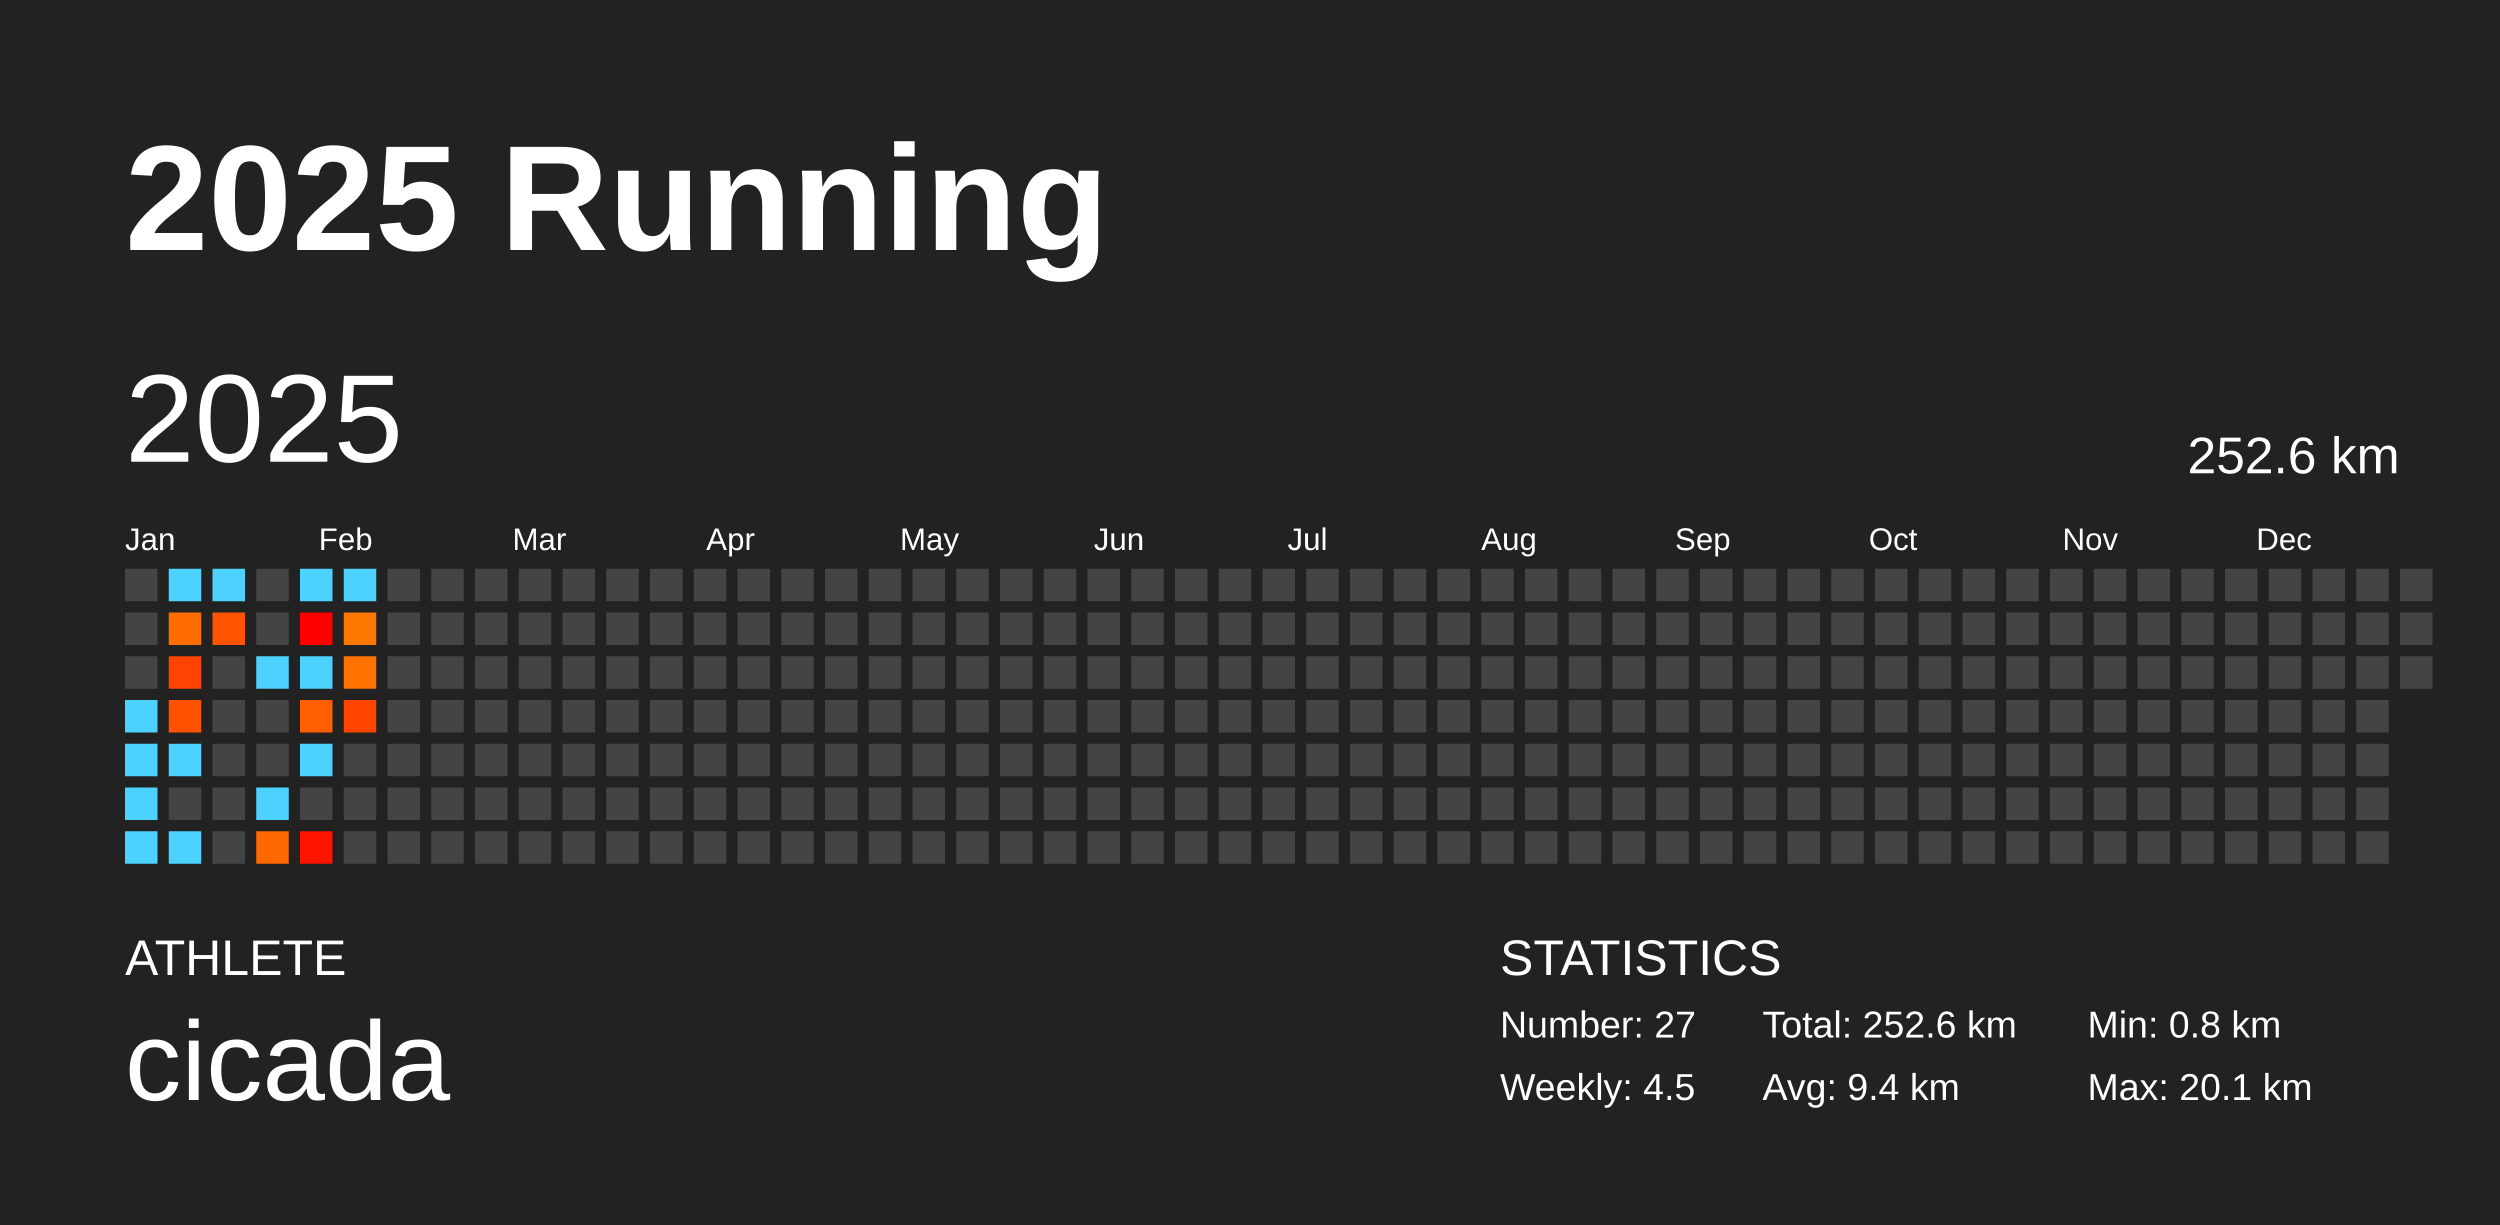
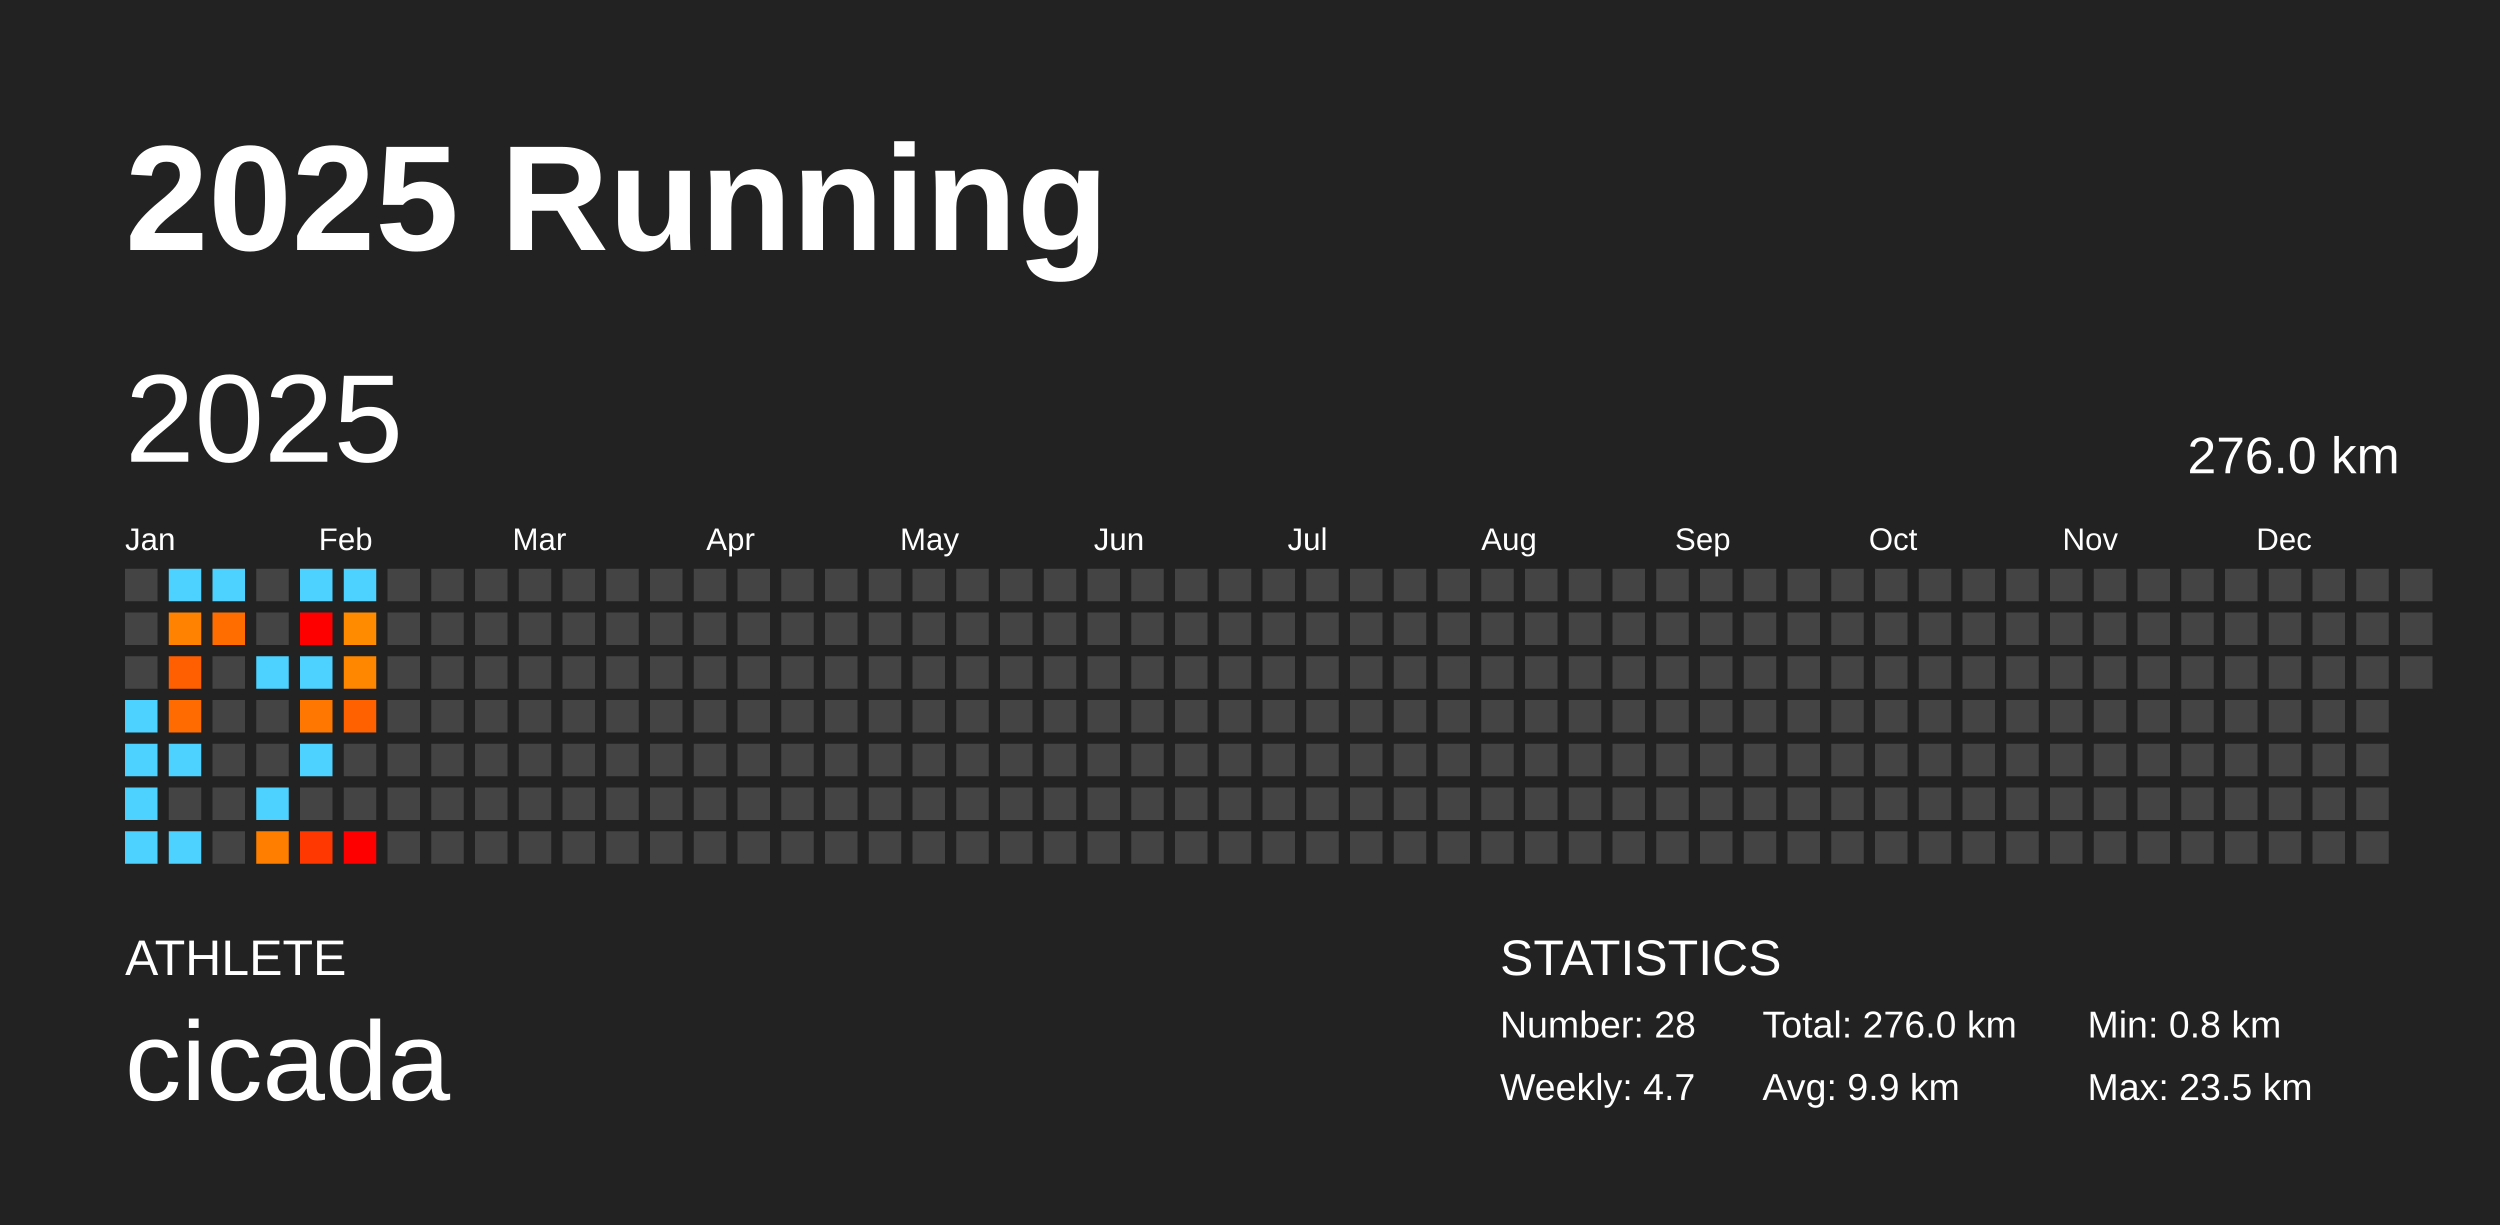
<svg xmlns="http://www.w3.org/2000/svg" baseProfile="full" height="98mm" version="1.1" viewBox="0,0,200,98" width="200mm">
  <defs />
  <rect fill="#222222" height="98" width="200" x="0" y="0" />
  <text fill="#FFFFFF" style="font-size:12px; font-family:Arial; font-weight:bold;" x="10" y="20">2025 Running</text>
  <text fill="#FFFFFF" style="font-size:4px; font-family:Arial" x="10" y="78">ATHLETE</text>
  <text fill="#FFFFFF" style="font-size:9px; font-family:Arial" x="10" y="88">cicada</text>
  <text fill="#FFFFFF" style="font-size:4px; font-family:Arial" x="120" y="78">STATISTICS</text>
-   <text fill="#FFFFFF" style="font-size:3px; font-family:Arial" x="120" y="83">Number: 27</text>
-   <text fill="#FFFFFF" style="font-size:3px; font-family:Arial" x="120" y="88">Weekly: 4.5</text>
-   <text fill="#FFFFFF" style="font-size:3px; font-family:Arial" x="141" y="83">Total: 252.6 km</text>
-   <text fill="#FFFFFF" style="font-size:3px; font-family:Arial" x="141" y="88">Avg: 9.4 km</text>
+   <text fill="#FFFFFF" style="font-size:3px; font-family:Arial" x="120" y="83">Number: 28</text>
+   <text fill="#FFFFFF" style="font-size:3px; font-family:Arial" x="120" y="88">Weekly: 4.7</text>
+   <text fill="#FFFFFF" style="font-size:3px; font-family:Arial" x="141" y="83">Total: 276.0 km</text>
+   <text fill="#FFFFFF" style="font-size:3px; font-family:Arial" x="141" y="88">Avg: 9.9 km</text>
  <text fill="#FFFFFF" style="font-size:3px; font-family:Arial" x="167" y="83">Min: 0.8 km</text>
-   <text fill="#FFFFFF" style="font-size:3px; font-family:Arial" x="167" y="88">Max: 20.1 km</text>
+   <text fill="#FFFFFF" style="font-size:3px; font-family:Arial" x="167" y="88">Max: 23.5 km</text>
  <text dominant-baseline="hanging" fill="#FFFFFF" style="font-size:10.0px; font-family:Arial;" x="10" y="30">2025</text>
-   <text dominant-baseline="hanging" fill="#FFFFFF" style="font-size:4.125px; font-family:Arial;" x="175" y="35">252.6 km</text>
+   <text dominant-baseline="hanging" fill="#FFFFFF" style="font-size:4.125px; font-family:Arial;" x="175" y="35">276.0 km</text>
  <text fill="#FFFFFF" style="font-size:2.5px; font-family:Arial" x="10.0" y="44">Jan</text>
  <text fill="#FFFFFF" style="font-size:2.5px; font-family:Arial" x="25.5" y="44">Feb</text>
  <text fill="#FFFFFF" style="font-size:2.5px; font-family:Arial" x="41.0" y="44">Mar</text>
  <text fill="#FFFFFF" style="font-size:2.5px; font-family:Arial" x="56.5" y="44">Apr</text>
  <text fill="#FFFFFF" style="font-size:2.5px; font-family:Arial" x="72.0" y="44">May</text>
  <text fill="#FFFFFF" style="font-size:2.5px; font-family:Arial" x="87.5" y="44">Jun</text>
  <text fill="#FFFFFF" style="font-size:2.5px; font-family:Arial" x="103.0" y="44">Jul</text>
  <text fill="#FFFFFF" style="font-size:2.5px; font-family:Arial" x="118.5" y="44">Aug</text>
  <text fill="#FFFFFF" style="font-size:2.5px; font-family:Arial" x="134.0" y="44">Sep</text>
  <text fill="#FFFFFF" style="font-size:2.5px; font-family:Arial" x="149.5" y="44">Oct</text>
  <text fill="#FFFFFF" style="font-size:2.5px; font-family:Arial" x="165.0" y="44">Nov</text>
  <text fill="#FFFFFF" style="font-size:2.5px; font-family:Arial" x="180.5" y="44">Dec</text>
  <rect fill="#444444" height="2.6" width="2.6" x="10.0" y="45.5" />
  <rect fill="#444444" height="2.6" width="2.6" x="10.0" y="49.0" />
  <rect fill="#444444" height="2.6" width="2.6" x="10.0" y="52.5" />
  <rect fill="#4dd2ff" height="2.6" width="2.6" x="10.0" y="56.0" />
  <rect fill="#4dd2ff" height="2.6" width="2.6" x="10.0" y="59.5" />
  <rect fill="#4dd2ff" height="2.6" width="2.6" x="10.0" y="63.0" />
  <rect fill="#4dd2ff" height="2.6" width="2.6" x="10.0" y="66.5" />
  <rect fill="#4dd2ff" height="2.6" width="2.6" x="13.5" y="45.5" />
-   <rect fill="#ff6c00" height="2.6" width="2.6" x="13.5" y="49.0" />
-   <rect fill="#ff4300" height="2.6" width="2.6" x="13.5" y="52.5" />
-   <rect fill="#ff5100" height="2.6" width="2.6" x="13.5" y="56.0" />
+   <rect fill="#ff8200" height="2.6" width="2.6" x="13.5" y="49.0" />
+   <rect fill="#ff5f00" height="2.6" width="2.6" x="13.5" y="52.5" />
+   <rect fill="#ff6b00" height="2.6" width="2.6" x="13.5" y="56.0" />
  <rect fill="#4dd2ff" height="2.6" width="2.6" x="13.5" y="59.5" />
  <rect fill="#444444" height="2.6" width="2.6" x="13.5" y="63.0" />
  <rect fill="#4dd2ff" height="2.6" width="2.6" x="13.5" y="66.5" />
  <rect fill="#4dd2ff" height="2.6" width="2.6" x="17.0" y="45.5" />
-   <rect fill="#ff5300" height="2.6" width="2.6" x="17.0" y="49.0" />
+   <rect fill="#ff6d00" height="2.6" width="2.6" x="17.0" y="49.0" />
  <rect fill="#444444" height="2.6" width="2.6" x="17.0" y="52.5" />
  <rect fill="#444444" height="2.6" width="2.6" x="17.0" y="56.0" />
  <rect fill="#444444" height="2.6" width="2.6" x="17.0" y="59.5" />
  <rect fill="#444444" height="2.6" width="2.6" x="17.0" y="63.0" />
  <rect fill="#444444" height="2.6" width="2.6" x="17.0" y="66.5" />
  <rect fill="#444444" height="2.6" width="2.6" x="20.5" y="45.5" />
  <rect fill="#444444" height="2.6" width="2.6" x="20.5" y="49.0" />
  <rect fill="#4dd2ff" height="2.6" width="2.6" x="20.5" y="52.5" />
  <rect fill="#444444" height="2.6" width="2.6" x="20.5" y="56.0" />
  <rect fill="#444444" height="2.6" width="2.6" x="20.5" y="59.5" />
  <rect fill="#4dd2ff" height="2.6" width="2.6" x="20.5" y="63.0" />
-   <rect fill="#ff6700" height="2.6" width="2.6" x="20.5" y="66.5" />
+   <rect fill="#ff7e00" height="2.6" width="2.6" x="20.5" y="66.5" />
  <rect fill="#4dd2ff" height="2.6" width="2.6" x="24.0" y="45.5" />
  <rect fill="red" height="2.6" width="2.6" x="24.0" y="49.0" />
  <rect fill="#4dd2ff" height="2.6" width="2.6" x="24.0" y="52.5" />
-   <rect fill="#ff5f00" height="2.6" width="2.6" x="24.0" y="56.0" />
+   <rect fill="#ff7700" height="2.6" width="2.6" x="24.0" y="56.0" />
  <rect fill="#4dd2ff" height="2.6" width="2.6" x="24.0" y="59.5" />
  <rect fill="#444444" height="2.6" width="2.6" x="24.0" y="63.0" />
-   <rect fill="#ff1400" height="2.6" width="2.6" x="24.0" y="66.5" />
+   <rect fill="#ff3700" height="2.6" width="2.6" x="24.0" y="66.5" />
  <rect fill="#4dd2ff" height="2.6" width="2.6" x="27.5" y="45.5" />
-   <rect fill="#ff7800" height="2.6" width="2.6" x="27.5" y="49.0" />
-   <rect fill="#ff7200" height="2.6" width="2.6" x="27.5" y="52.5" />
-   <rect fill="#ff4400" height="2.6" width="2.6" x="27.5" y="56.0" />
+   <rect fill="#ff8c00" height="2.6" width="2.6" x="27.5" y="49.0" />
+   <rect fill="#ff8700" height="2.6" width="2.6" x="27.5" y="52.5" />
+   <rect fill="#ff6000" height="2.6" width="2.6" x="27.5" y="56.0" />
  <rect fill="#444444" height="2.6" width="2.6" x="27.5" y="59.5" />
  <rect fill="#444444" height="2.6" width="2.6" x="27.5" y="63.0" />
-   <rect fill="#444444" height="2.6" width="2.6" x="27.5" y="66.5" />
+   <rect fill="red" height="2.6" width="2.6" x="27.5" y="66.5" />
  <rect fill="#444444" height="2.6" width="2.6" x="31.0" y="45.5" />
  <rect fill="#444444" height="2.6" width="2.6" x="31.0" y="49.0" />
  <rect fill="#444444" height="2.6" width="2.6" x="31.0" y="52.5" />
  <rect fill="#444444" height="2.6" width="2.6" x="31.0" y="56.0" />
  <rect fill="#444444" height="2.6" width="2.6" x="31.0" y="59.5" />
  <rect fill="#444444" height="2.6" width="2.6" x="31.0" y="63.0" />
  <rect fill="#444444" height="2.6" width="2.6" x="31.0" y="66.5" />
  <rect fill="#444444" height="2.6" width="2.6" x="34.5" y="45.5" />
  <rect fill="#444444" height="2.6" width="2.6" x="34.5" y="49.0" />
  <rect fill="#444444" height="2.6" width="2.6" x="34.5" y="52.5" />
  <rect fill="#444444" height="2.6" width="2.6" x="34.5" y="56.0" />
  <rect fill="#444444" height="2.6" width="2.6" x="34.5" y="59.5" />
  <rect fill="#444444" height="2.6" width="2.6" x="34.5" y="63.0" />
  <rect fill="#444444" height="2.6" width="2.6" x="34.5" y="66.5" />
  <rect fill="#444444" height="2.6" width="2.6" x="38.0" y="45.5" />
  <rect fill="#444444" height="2.6" width="2.6" x="38.0" y="49.0" />
  <rect fill="#444444" height="2.6" width="2.6" x="38.0" y="52.5" />
  <rect fill="#444444" height="2.6" width="2.6" x="38.0" y="56.0" />
  <rect fill="#444444" height="2.6" width="2.6" x="38.0" y="59.5" />
  <rect fill="#444444" height="2.6" width="2.6" x="38.0" y="63.0" />
  <rect fill="#444444" height="2.6" width="2.6" x="38.0" y="66.5" />
  <rect fill="#444444" height="2.6" width="2.6" x="41.5" y="45.5" />
  <rect fill="#444444" height="2.6" width="2.6" x="41.5" y="49.0" />
  <rect fill="#444444" height="2.6" width="2.6" x="41.5" y="52.5" />
  <rect fill="#444444" height="2.6" width="2.6" x="41.5" y="56.0" />
  <rect fill="#444444" height="2.6" width="2.6" x="41.5" y="59.5" />
  <rect fill="#444444" height="2.6" width="2.6" x="41.5" y="63.0" />
  <rect fill="#444444" height="2.6" width="2.6" x="41.5" y="66.5" />
  <rect fill="#444444" height="2.6" width="2.6" x="45.0" y="45.5" />
  <rect fill="#444444" height="2.6" width="2.6" x="45.0" y="49.0" />
  <rect fill="#444444" height="2.6" width="2.6" x="45.0" y="52.5" />
  <rect fill="#444444" height="2.6" width="2.6" x="45.0" y="56.0" />
  <rect fill="#444444" height="2.6" width="2.6" x="45.0" y="59.5" />
  <rect fill="#444444" height="2.6" width="2.6" x="45.0" y="63.0" />
  <rect fill="#444444" height="2.6" width="2.6" x="45.0" y="66.5" />
  <rect fill="#444444" height="2.6" width="2.6" x="48.5" y="45.5" />
  <rect fill="#444444" height="2.6" width="2.6" x="48.5" y="49.0" />
  <rect fill="#444444" height="2.6" width="2.6" x="48.5" y="52.5" />
  <rect fill="#444444" height="2.6" width="2.6" x="48.5" y="56.0" />
  <rect fill="#444444" height="2.6" width="2.6" x="48.5" y="59.5" />
  <rect fill="#444444" height="2.6" width="2.6" x="48.5" y="63.0" />
  <rect fill="#444444" height="2.6" width="2.6" x="48.5" y="66.5" />
  <rect fill="#444444" height="2.6" width="2.6" x="52.0" y="45.5" />
  <rect fill="#444444" height="2.6" width="2.6" x="52.0" y="49.0" />
  <rect fill="#444444" height="2.6" width="2.6" x="52.0" y="52.5" />
  <rect fill="#444444" height="2.6" width="2.6" x="52.0" y="56.0" />
  <rect fill="#444444" height="2.6" width="2.6" x="52.0" y="59.5" />
  <rect fill="#444444" height="2.6" width="2.6" x="52.0" y="63.0" />
  <rect fill="#444444" height="2.6" width="2.6" x="52.0" y="66.5" />
  <rect fill="#444444" height="2.6" width="2.6" x="55.5" y="45.5" />
  <rect fill="#444444" height="2.6" width="2.6" x="55.5" y="49.0" />
  <rect fill="#444444" height="2.6" width="2.6" x="55.5" y="52.5" />
  <rect fill="#444444" height="2.6" width="2.6" x="55.5" y="56.0" />
  <rect fill="#444444" height="2.6" width="2.6" x="55.5" y="59.5" />
  <rect fill="#444444" height="2.6" width="2.6" x="55.5" y="63.0" />
  <rect fill="#444444" height="2.6" width="2.6" x="55.5" y="66.5" />
  <rect fill="#444444" height="2.6" width="2.6" x="59.0" y="45.5" />
  <rect fill="#444444" height="2.6" width="2.6" x="59.0" y="49.0" />
  <rect fill="#444444" height="2.6" width="2.6" x="59.0" y="52.5" />
  <rect fill="#444444" height="2.6" width="2.6" x="59.0" y="56.0" />
  <rect fill="#444444" height="2.6" width="2.6" x="59.0" y="59.5" />
  <rect fill="#444444" height="2.6" width="2.6" x="59.0" y="63.0" />
  <rect fill="#444444" height="2.6" width="2.6" x="59.0" y="66.5" />
  <rect fill="#444444" height="2.6" width="2.6" x="62.5" y="45.5" />
  <rect fill="#444444" height="2.6" width="2.6" x="62.5" y="49.0" />
  <rect fill="#444444" height="2.6" width="2.6" x="62.5" y="52.5" />
  <rect fill="#444444" height="2.6" width="2.6" x="62.5" y="56.0" />
  <rect fill="#444444" height="2.6" width="2.6" x="62.5" y="59.5" />
  <rect fill="#444444" height="2.6" width="2.6" x="62.5" y="63.0" />
  <rect fill="#444444" height="2.6" width="2.6" x="62.5" y="66.5" />
  <rect fill="#444444" height="2.6" width="2.6" x="66.0" y="45.5" />
  <rect fill="#444444" height="2.6" width="2.6" x="66.0" y="49.0" />
  <rect fill="#444444" height="2.6" width="2.6" x="66.0" y="52.5" />
  <rect fill="#444444" height="2.6" width="2.6" x="66.0" y="56.0" />
  <rect fill="#444444" height="2.6" width="2.6" x="66.0" y="59.5" />
  <rect fill="#444444" height="2.6" width="2.6" x="66.0" y="63.0" />
  <rect fill="#444444" height="2.6" width="2.6" x="66.0" y="66.5" />
  <rect fill="#444444" height="2.6" width="2.6" x="69.5" y="45.5" />
  <rect fill="#444444" height="2.6" width="2.6" x="69.5" y="49.0" />
  <rect fill="#444444" height="2.6" width="2.6" x="69.5" y="52.5" />
  <rect fill="#444444" height="2.6" width="2.6" x="69.5" y="56.0" />
  <rect fill="#444444" height="2.6" width="2.6" x="69.5" y="59.5" />
  <rect fill="#444444" height="2.6" width="2.6" x="69.5" y="63.0" />
  <rect fill="#444444" height="2.6" width="2.6" x="69.5" y="66.5" />
  <rect fill="#444444" height="2.6" width="2.6" x="73.0" y="45.5" />
  <rect fill="#444444" height="2.6" width="2.6" x="73.0" y="49.0" />
  <rect fill="#444444" height="2.6" width="2.6" x="73.0" y="52.5" />
  <rect fill="#444444" height="2.6" width="2.6" x="73.0" y="56.0" />
  <rect fill="#444444" height="2.6" width="2.6" x="73.0" y="59.5" />
  <rect fill="#444444" height="2.6" width="2.6" x="73.0" y="63.0" />
  <rect fill="#444444" height="2.6" width="2.6" x="73.0" y="66.5" />
  <rect fill="#444444" height="2.6" width="2.6" x="76.5" y="45.5" />
  <rect fill="#444444" height="2.6" width="2.6" x="76.5" y="49.0" />
  <rect fill="#444444" height="2.6" width="2.6" x="76.5" y="52.5" />
  <rect fill="#444444" height="2.6" width="2.6" x="76.5" y="56.0" />
  <rect fill="#444444" height="2.6" width="2.6" x="76.5" y="59.5" />
  <rect fill="#444444" height="2.6" width="2.6" x="76.5" y="63.0" />
  <rect fill="#444444" height="2.6" width="2.6" x="76.5" y="66.5" />
  <rect fill="#444444" height="2.6" width="2.6" x="80.0" y="45.5" />
  <rect fill="#444444" height="2.6" width="2.6" x="80.0" y="49.0" />
  <rect fill="#444444" height="2.6" width="2.6" x="80.0" y="52.5" />
  <rect fill="#444444" height="2.6" width="2.6" x="80.0" y="56.0" />
  <rect fill="#444444" height="2.6" width="2.6" x="80.0" y="59.5" />
  <rect fill="#444444" height="2.6" width="2.6" x="80.0" y="63.0" />
  <rect fill="#444444" height="2.6" width="2.6" x="80.0" y="66.5" />
  <rect fill="#444444" height="2.6" width="2.6" x="83.5" y="45.5" />
  <rect fill="#444444" height="2.6" width="2.6" x="83.5" y="49.0" />
  <rect fill="#444444" height="2.6" width="2.6" x="83.5" y="52.5" />
  <rect fill="#444444" height="2.6" width="2.6" x="83.5" y="56.0" />
  <rect fill="#444444" height="2.6" width="2.6" x="83.5" y="59.5" />
  <rect fill="#444444" height="2.6" width="2.6" x="83.5" y="63.0" />
  <rect fill="#444444" height="2.6" width="2.6" x="83.5" y="66.5" />
  <rect fill="#444444" height="2.6" width="2.6" x="87.0" y="45.5" />
  <rect fill="#444444" height="2.6" width="2.6" x="87.0" y="49.0" />
  <rect fill="#444444" height="2.6" width="2.6" x="87.0" y="52.5" />
  <rect fill="#444444" height="2.6" width="2.6" x="87.0" y="56.0" />
  <rect fill="#444444" height="2.6" width="2.6" x="87.0" y="59.5" />
  <rect fill="#444444" height="2.6" width="2.6" x="87.0" y="63.0" />
  <rect fill="#444444" height="2.6" width="2.6" x="87.0" y="66.5" />
  <rect fill="#444444" height="2.6" width="2.6" x="90.5" y="45.5" />
  <rect fill="#444444" height="2.6" width="2.6" x="90.5" y="49.0" />
  <rect fill="#444444" height="2.6" width="2.6" x="90.5" y="52.5" />
  <rect fill="#444444" height="2.6" width="2.6" x="90.5" y="56.0" />
  <rect fill="#444444" height="2.6" width="2.6" x="90.5" y="59.5" />
  <rect fill="#444444" height="2.6" width="2.6" x="90.5" y="63.0" />
  <rect fill="#444444" height="2.6" width="2.6" x="90.5" y="66.5" />
  <rect fill="#444444" height="2.6" width="2.6" x="94.0" y="45.5" />
  <rect fill="#444444" height="2.6" width="2.6" x="94.0" y="49.0" />
  <rect fill="#444444" height="2.6" width="2.6" x="94.0" y="52.5" />
  <rect fill="#444444" height="2.6" width="2.6" x="94.0" y="56.0" />
  <rect fill="#444444" height="2.6" width="2.6" x="94.0" y="59.5" />
  <rect fill="#444444" height="2.6" width="2.6" x="94.0" y="63.0" />
  <rect fill="#444444" height="2.6" width="2.6" x="94.0" y="66.5" />
  <rect fill="#444444" height="2.6" width="2.6" x="97.5" y="45.5" />
  <rect fill="#444444" height="2.6" width="2.6" x="97.5" y="49.0" />
  <rect fill="#444444" height="2.6" width="2.6" x="97.5" y="52.5" />
  <rect fill="#444444" height="2.6" width="2.6" x="97.5" y="56.0" />
  <rect fill="#444444" height="2.6" width="2.6" x="97.5" y="59.5" />
  <rect fill="#444444" height="2.6" width="2.6" x="97.5" y="63.0" />
  <rect fill="#444444" height="2.6" width="2.6" x="97.5" y="66.5" />
  <rect fill="#444444" height="2.6" width="2.6" x="101.0" y="45.5" />
  <rect fill="#444444" height="2.6" width="2.6" x="101.0" y="49.0" />
  <rect fill="#444444" height="2.6" width="2.6" x="101.0" y="52.5" />
  <rect fill="#444444" height="2.6" width="2.6" x="101.0" y="56.0" />
  <rect fill="#444444" height="2.6" width="2.6" x="101.0" y="59.5" />
  <rect fill="#444444" height="2.6" width="2.6" x="101.0" y="63.0" />
  <rect fill="#444444" height="2.6" width="2.6" x="101.0" y="66.5" />
  <rect fill="#444444" height="2.6" width="2.6" x="104.5" y="45.5" />
  <rect fill="#444444" height="2.6" width="2.6" x="104.5" y="49.0" />
  <rect fill="#444444" height="2.6" width="2.6" x="104.5" y="52.5" />
  <rect fill="#444444" height="2.6" width="2.6" x="104.5" y="56.0" />
  <rect fill="#444444" height="2.6" width="2.6" x="104.5" y="59.5" />
  <rect fill="#444444" height="2.6" width="2.6" x="104.5" y="63.0" />
  <rect fill="#444444" height="2.6" width="2.6" x="104.5" y="66.5" />
  <rect fill="#444444" height="2.6" width="2.6" x="108.0" y="45.5" />
  <rect fill="#444444" height="2.6" width="2.6" x="108.0" y="49.0" />
  <rect fill="#444444" height="2.6" width="2.6" x="108.0" y="52.5" />
  <rect fill="#444444" height="2.6" width="2.6" x="108.0" y="56.0" />
  <rect fill="#444444" height="2.6" width="2.6" x="108.0" y="59.5" />
  <rect fill="#444444" height="2.6" width="2.6" x="108.0" y="63.0" />
  <rect fill="#444444" height="2.6" width="2.6" x="108.0" y="66.5" />
  <rect fill="#444444" height="2.6" width="2.6" x="111.5" y="45.5" />
  <rect fill="#444444" height="2.6" width="2.6" x="111.5" y="49.0" />
  <rect fill="#444444" height="2.6" width="2.6" x="111.5" y="52.5" />
  <rect fill="#444444" height="2.6" width="2.6" x="111.5" y="56.0" />
  <rect fill="#444444" height="2.6" width="2.6" x="111.5" y="59.5" />
  <rect fill="#444444" height="2.6" width="2.6" x="111.5" y="63.0" />
  <rect fill="#444444" height="2.6" width="2.6" x="111.5" y="66.5" />
  <rect fill="#444444" height="2.6" width="2.6" x="115.0" y="45.5" />
  <rect fill="#444444" height="2.6" width="2.6" x="115.0" y="49.0" />
  <rect fill="#444444" height="2.6" width="2.6" x="115.0" y="52.5" />
  <rect fill="#444444" height="2.6" width="2.6" x="115.0" y="56.0" />
  <rect fill="#444444" height="2.6" width="2.6" x="115.0" y="59.5" />
  <rect fill="#444444" height="2.6" width="2.6" x="115.0" y="63.0" />
  <rect fill="#444444" height="2.6" width="2.6" x="115.0" y="66.5" />
  <rect fill="#444444" height="2.6" width="2.6" x="118.5" y="45.5" />
  <rect fill="#444444" height="2.6" width="2.6" x="118.5" y="49.0" />
  <rect fill="#444444" height="2.6" width="2.6" x="118.5" y="52.5" />
  <rect fill="#444444" height="2.6" width="2.6" x="118.5" y="56.0" />
  <rect fill="#444444" height="2.6" width="2.6" x="118.5" y="59.5" />
  <rect fill="#444444" height="2.6" width="2.6" x="118.5" y="63.0" />
  <rect fill="#444444" height="2.6" width="2.6" x="118.5" y="66.5" />
  <rect fill="#444444" height="2.6" width="2.6" x="122.0" y="45.5" />
  <rect fill="#444444" height="2.6" width="2.6" x="122.0" y="49.0" />
  <rect fill="#444444" height="2.6" width="2.6" x="122.0" y="52.5" />
  <rect fill="#444444" height="2.6" width="2.6" x="122.0" y="56.0" />
  <rect fill="#444444" height="2.6" width="2.6" x="122.0" y="59.5" />
  <rect fill="#444444" height="2.6" width="2.6" x="122.0" y="63.0" />
  <rect fill="#444444" height="2.6" width="2.6" x="122.0" y="66.5" />
  <rect fill="#444444" height="2.6" width="2.6" x="125.5" y="45.5" />
  <rect fill="#444444" height="2.6" width="2.6" x="125.5" y="49.0" />
  <rect fill="#444444" height="2.6" width="2.6" x="125.5" y="52.5" />
  <rect fill="#444444" height="2.6" width="2.6" x="125.5" y="56.0" />
  <rect fill="#444444" height="2.6" width="2.6" x="125.5" y="59.5" />
  <rect fill="#444444" height="2.6" width="2.6" x="125.5" y="63.0" />
  <rect fill="#444444" height="2.6" width="2.6" x="125.5" y="66.5" />
  <rect fill="#444444" height="2.6" width="2.6" x="129.0" y="45.5" />
  <rect fill="#444444" height="2.6" width="2.6" x="129.0" y="49.0" />
  <rect fill="#444444" height="2.6" width="2.6" x="129.0" y="52.5" />
  <rect fill="#444444" height="2.6" width="2.6" x="129.0" y="56.0" />
  <rect fill="#444444" height="2.6" width="2.6" x="129.0" y="59.5" />
  <rect fill="#444444" height="2.6" width="2.6" x="129.0" y="63.0" />
  <rect fill="#444444" height="2.6" width="2.6" x="129.0" y="66.5" />
  <rect fill="#444444" height="2.6" width="2.6" x="132.5" y="45.5" />
  <rect fill="#444444" height="2.6" width="2.6" x="132.5" y="49.0" />
  <rect fill="#444444" height="2.6" width="2.6" x="132.5" y="52.5" />
  <rect fill="#444444" height="2.6" width="2.6" x="132.5" y="56.0" />
  <rect fill="#444444" height="2.6" width="2.6" x="132.5" y="59.5" />
  <rect fill="#444444" height="2.6" width="2.6" x="132.5" y="63.0" />
  <rect fill="#444444" height="2.6" width="2.6" x="132.5" y="66.5" />
  <rect fill="#444444" height="2.6" width="2.6" x="136.0" y="45.5" />
  <rect fill="#444444" height="2.6" width="2.6" x="136.0" y="49.0" />
  <rect fill="#444444" height="2.6" width="2.6" x="136.0" y="52.5" />
  <rect fill="#444444" height="2.6" width="2.6" x="136.0" y="56.0" />
  <rect fill="#444444" height="2.6" width="2.6" x="136.0" y="59.5" />
  <rect fill="#444444" height="2.6" width="2.6" x="136.0" y="63.0" />
  <rect fill="#444444" height="2.6" width="2.6" x="136.0" y="66.5" />
  <rect fill="#444444" height="2.6" width="2.6" x="139.5" y="45.5" />
  <rect fill="#444444" height="2.6" width="2.6" x="139.5" y="49.0" />
  <rect fill="#444444" height="2.6" width="2.6" x="139.5" y="52.5" />
  <rect fill="#444444" height="2.6" width="2.6" x="139.5" y="56.0" />
  <rect fill="#444444" height="2.6" width="2.6" x="139.5" y="59.5" />
  <rect fill="#444444" height="2.6" width="2.6" x="139.5" y="63.0" />
  <rect fill="#444444" height="2.6" width="2.6" x="139.5" y="66.5" />
  <rect fill="#444444" height="2.6" width="2.6" x="143.0" y="45.5" />
  <rect fill="#444444" height="2.6" width="2.6" x="143.0" y="49.0" />
  <rect fill="#444444" height="2.6" width="2.6" x="143.0" y="52.5" />
  <rect fill="#444444" height="2.6" width="2.6" x="143.0" y="56.0" />
  <rect fill="#444444" height="2.6" width="2.6" x="143.0" y="59.5" />
  <rect fill="#444444" height="2.6" width="2.6" x="143.0" y="63.0" />
  <rect fill="#444444" height="2.6" width="2.6" x="143.0" y="66.5" />
  <rect fill="#444444" height="2.6" width="2.6" x="146.5" y="45.5" />
  <rect fill="#444444" height="2.6" width="2.6" x="146.5" y="49.0" />
  <rect fill="#444444" height="2.6" width="2.6" x="146.5" y="52.5" />
  <rect fill="#444444" height="2.6" width="2.6" x="146.5" y="56.0" />
  <rect fill="#444444" height="2.6" width="2.6" x="146.5" y="59.5" />
  <rect fill="#444444" height="2.6" width="2.6" x="146.5" y="63.0" />
  <rect fill="#444444" height="2.6" width="2.6" x="146.5" y="66.5" />
  <rect fill="#444444" height="2.6" width="2.6" x="150.0" y="45.5" />
  <rect fill="#444444" height="2.6" width="2.6" x="150.0" y="49.0" />
  <rect fill="#444444" height="2.6" width="2.6" x="150.0" y="52.5" />
  <rect fill="#444444" height="2.6" width="2.6" x="150.0" y="56.0" />
  <rect fill="#444444" height="2.6" width="2.6" x="150.0" y="59.5" />
  <rect fill="#444444" height="2.6" width="2.6" x="150.0" y="63.0" />
  <rect fill="#444444" height="2.6" width="2.6" x="150.0" y="66.5" />
  <rect fill="#444444" height="2.6" width="2.6" x="153.5" y="45.5" />
  <rect fill="#444444" height="2.6" width="2.6" x="153.5" y="49.0" />
  <rect fill="#444444" height="2.6" width="2.6" x="153.5" y="52.5" />
  <rect fill="#444444" height="2.6" width="2.6" x="153.5" y="56.0" />
  <rect fill="#444444" height="2.6" width="2.6" x="153.5" y="59.5" />
  <rect fill="#444444" height="2.6" width="2.6" x="153.5" y="63.0" />
  <rect fill="#444444" height="2.6" width="2.6" x="153.5" y="66.5" />
  <rect fill="#444444" height="2.6" width="2.6" x="157.0" y="45.5" />
  <rect fill="#444444" height="2.6" width="2.6" x="157.0" y="49.0" />
  <rect fill="#444444" height="2.6" width="2.6" x="157.0" y="52.5" />
  <rect fill="#444444" height="2.6" width="2.6" x="157.0" y="56.0" />
  <rect fill="#444444" height="2.6" width="2.6" x="157.0" y="59.5" />
  <rect fill="#444444" height="2.6" width="2.6" x="157.0" y="63.0" />
  <rect fill="#444444" height="2.6" width="2.6" x="157.0" y="66.5" />
  <rect fill="#444444" height="2.6" width="2.6" x="160.5" y="45.5" />
  <rect fill="#444444" height="2.6" width="2.6" x="160.5" y="49.0" />
  <rect fill="#444444" height="2.6" width="2.6" x="160.5" y="52.5" />
  <rect fill="#444444" height="2.6" width="2.6" x="160.5" y="56.0" />
  <rect fill="#444444" height="2.6" width="2.6" x="160.5" y="59.5" />
  <rect fill="#444444" height="2.6" width="2.6" x="160.5" y="63.0" />
  <rect fill="#444444" height="2.6" width="2.6" x="160.5" y="66.5" />
  <rect fill="#444444" height="2.6" width="2.6" x="164.0" y="45.5" />
  <rect fill="#444444" height="2.6" width="2.6" x="164.0" y="49.0" />
  <rect fill="#444444" height="2.6" width="2.6" x="164.0" y="52.5" />
  <rect fill="#444444" height="2.6" width="2.6" x="164.0" y="56.0" />
  <rect fill="#444444" height="2.6" width="2.6" x="164.0" y="59.5" />
  <rect fill="#444444" height="2.6" width="2.6" x="164.0" y="63.0" />
  <rect fill="#444444" height="2.6" width="2.6" x="164.0" y="66.5" />
  <rect fill="#444444" height="2.6" width="2.6" x="167.5" y="45.5" />
  <rect fill="#444444" height="2.6" width="2.6" x="167.5" y="49.0" />
  <rect fill="#444444" height="2.6" width="2.6" x="167.5" y="52.5" />
  <rect fill="#444444" height="2.6" width="2.6" x="167.5" y="56.0" />
  <rect fill="#444444" height="2.6" width="2.6" x="167.5" y="59.5" />
  <rect fill="#444444" height="2.6" width="2.6" x="167.5" y="63.0" />
  <rect fill="#444444" height="2.6" width="2.6" x="167.5" y="66.5" />
  <rect fill="#444444" height="2.6" width="2.6" x="171.0" y="45.5" />
  <rect fill="#444444" height="2.6" width="2.6" x="171.0" y="49.0" />
  <rect fill="#444444" height="2.6" width="2.6" x="171.0" y="52.5" />
  <rect fill="#444444" height="2.6" width="2.6" x="171.0" y="56.0" />
  <rect fill="#444444" height="2.6" width="2.6" x="171.0" y="59.5" />
  <rect fill="#444444" height="2.6" width="2.6" x="171.0" y="63.0" />
  <rect fill="#444444" height="2.6" width="2.6" x="171.0" y="66.5" />
  <rect fill="#444444" height="2.6" width="2.6" x="174.5" y="45.5" />
  <rect fill="#444444" height="2.6" width="2.6" x="174.5" y="49.0" />
  <rect fill="#444444" height="2.6" width="2.6" x="174.5" y="52.5" />
  <rect fill="#444444" height="2.6" width="2.6" x="174.5" y="56.0" />
  <rect fill="#444444" height="2.6" width="2.6" x="174.5" y="59.5" />
  <rect fill="#444444" height="2.6" width="2.6" x="174.5" y="63.0" />
  <rect fill="#444444" height="2.6" width="2.6" x="174.5" y="66.5" />
  <rect fill="#444444" height="2.6" width="2.6" x="178.0" y="45.5" />
  <rect fill="#444444" height="2.6" width="2.6" x="178.0" y="49.0" />
  <rect fill="#444444" height="2.6" width="2.6" x="178.0" y="52.5" />
  <rect fill="#444444" height="2.6" width="2.6" x="178.0" y="56.0" />
  <rect fill="#444444" height="2.6" width="2.6" x="178.0" y="59.5" />
  <rect fill="#444444" height="2.6" width="2.6" x="178.0" y="63.0" />
  <rect fill="#444444" height="2.6" width="2.6" x="178.0" y="66.5" />
  <rect fill="#444444" height="2.6" width="2.6" x="181.5" y="45.5" />
  <rect fill="#444444" height="2.6" width="2.6" x="181.5" y="49.0" />
  <rect fill="#444444" height="2.6" width="2.6" x="181.5" y="52.5" />
  <rect fill="#444444" height="2.6" width="2.6" x="181.5" y="56.0" />
  <rect fill="#444444" height="2.6" width="2.6" x="181.5" y="59.5" />
  <rect fill="#444444" height="2.6" width="2.6" x="181.5" y="63.0" />
  <rect fill="#444444" height="2.6" width="2.6" x="181.5" y="66.5" />
  <rect fill="#444444" height="2.6" width="2.6" x="185.0" y="45.5" />
  <rect fill="#444444" height="2.6" width="2.6" x="185.0" y="49.0" />
  <rect fill="#444444" height="2.6" width="2.6" x="185.0" y="52.5" />
  <rect fill="#444444" height="2.6" width="2.6" x="185.0" y="56.0" />
  <rect fill="#444444" height="2.6" width="2.6" x="185.0" y="59.5" />
  <rect fill="#444444" height="2.6" width="2.6" x="185.0" y="63.0" />
  <rect fill="#444444" height="2.6" width="2.6" x="185.0" y="66.5" />
  <rect fill="#444444" height="2.6" width="2.6" x="188.5" y="45.5" />
  <rect fill="#444444" height="2.6" width="2.6" x="188.5" y="49.0" />
  <rect fill="#444444" height="2.6" width="2.6" x="188.5" y="52.5" />
  <rect fill="#444444" height="2.6" width="2.6" x="188.5" y="56.0" />
  <rect fill="#444444" height="2.6" width="2.6" x="188.5" y="59.5" />
  <rect fill="#444444" height="2.6" width="2.6" x="188.5" y="63.0" />
  <rect fill="#444444" height="2.6" width="2.6" x="188.5" y="66.5" />
  <rect fill="#444444" height="2.6" width="2.6" x="192.0" y="45.5" />
  <rect fill="#444444" height="2.6" width="2.6" x="192.0" y="49.0" />
  <rect fill="#444444" height="2.6" width="2.6" x="192.0" y="52.5" />
</svg>
